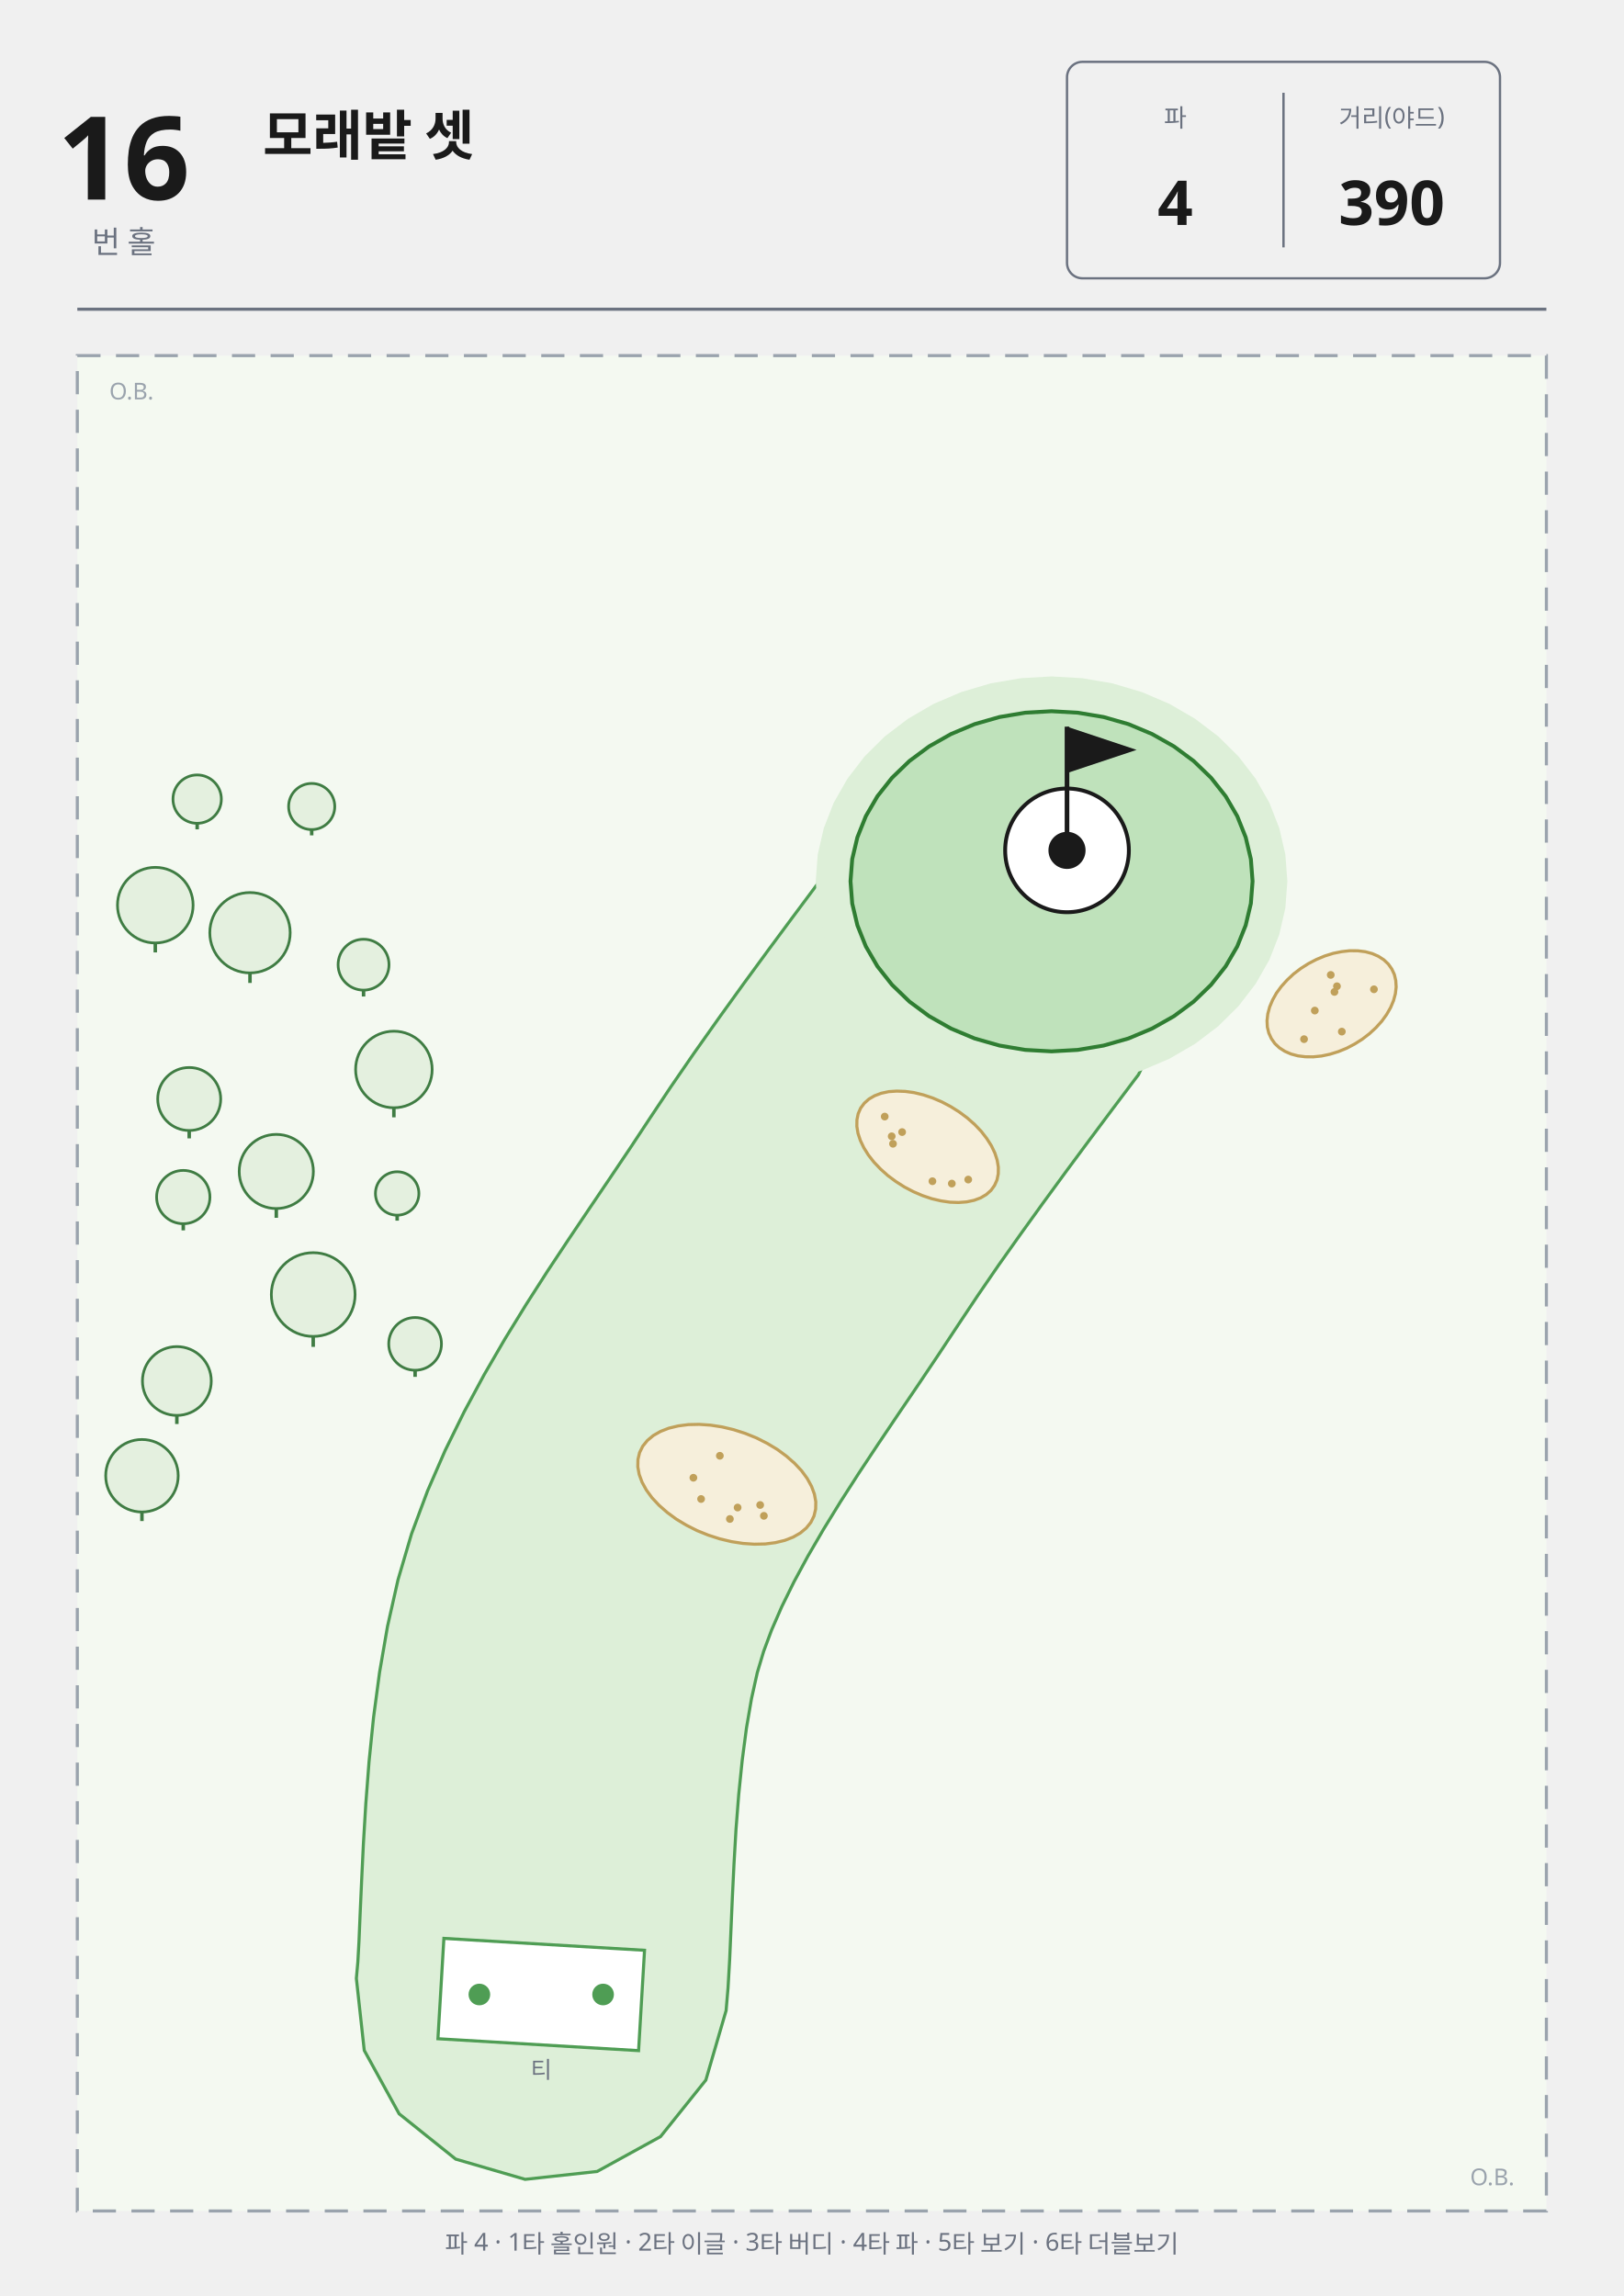
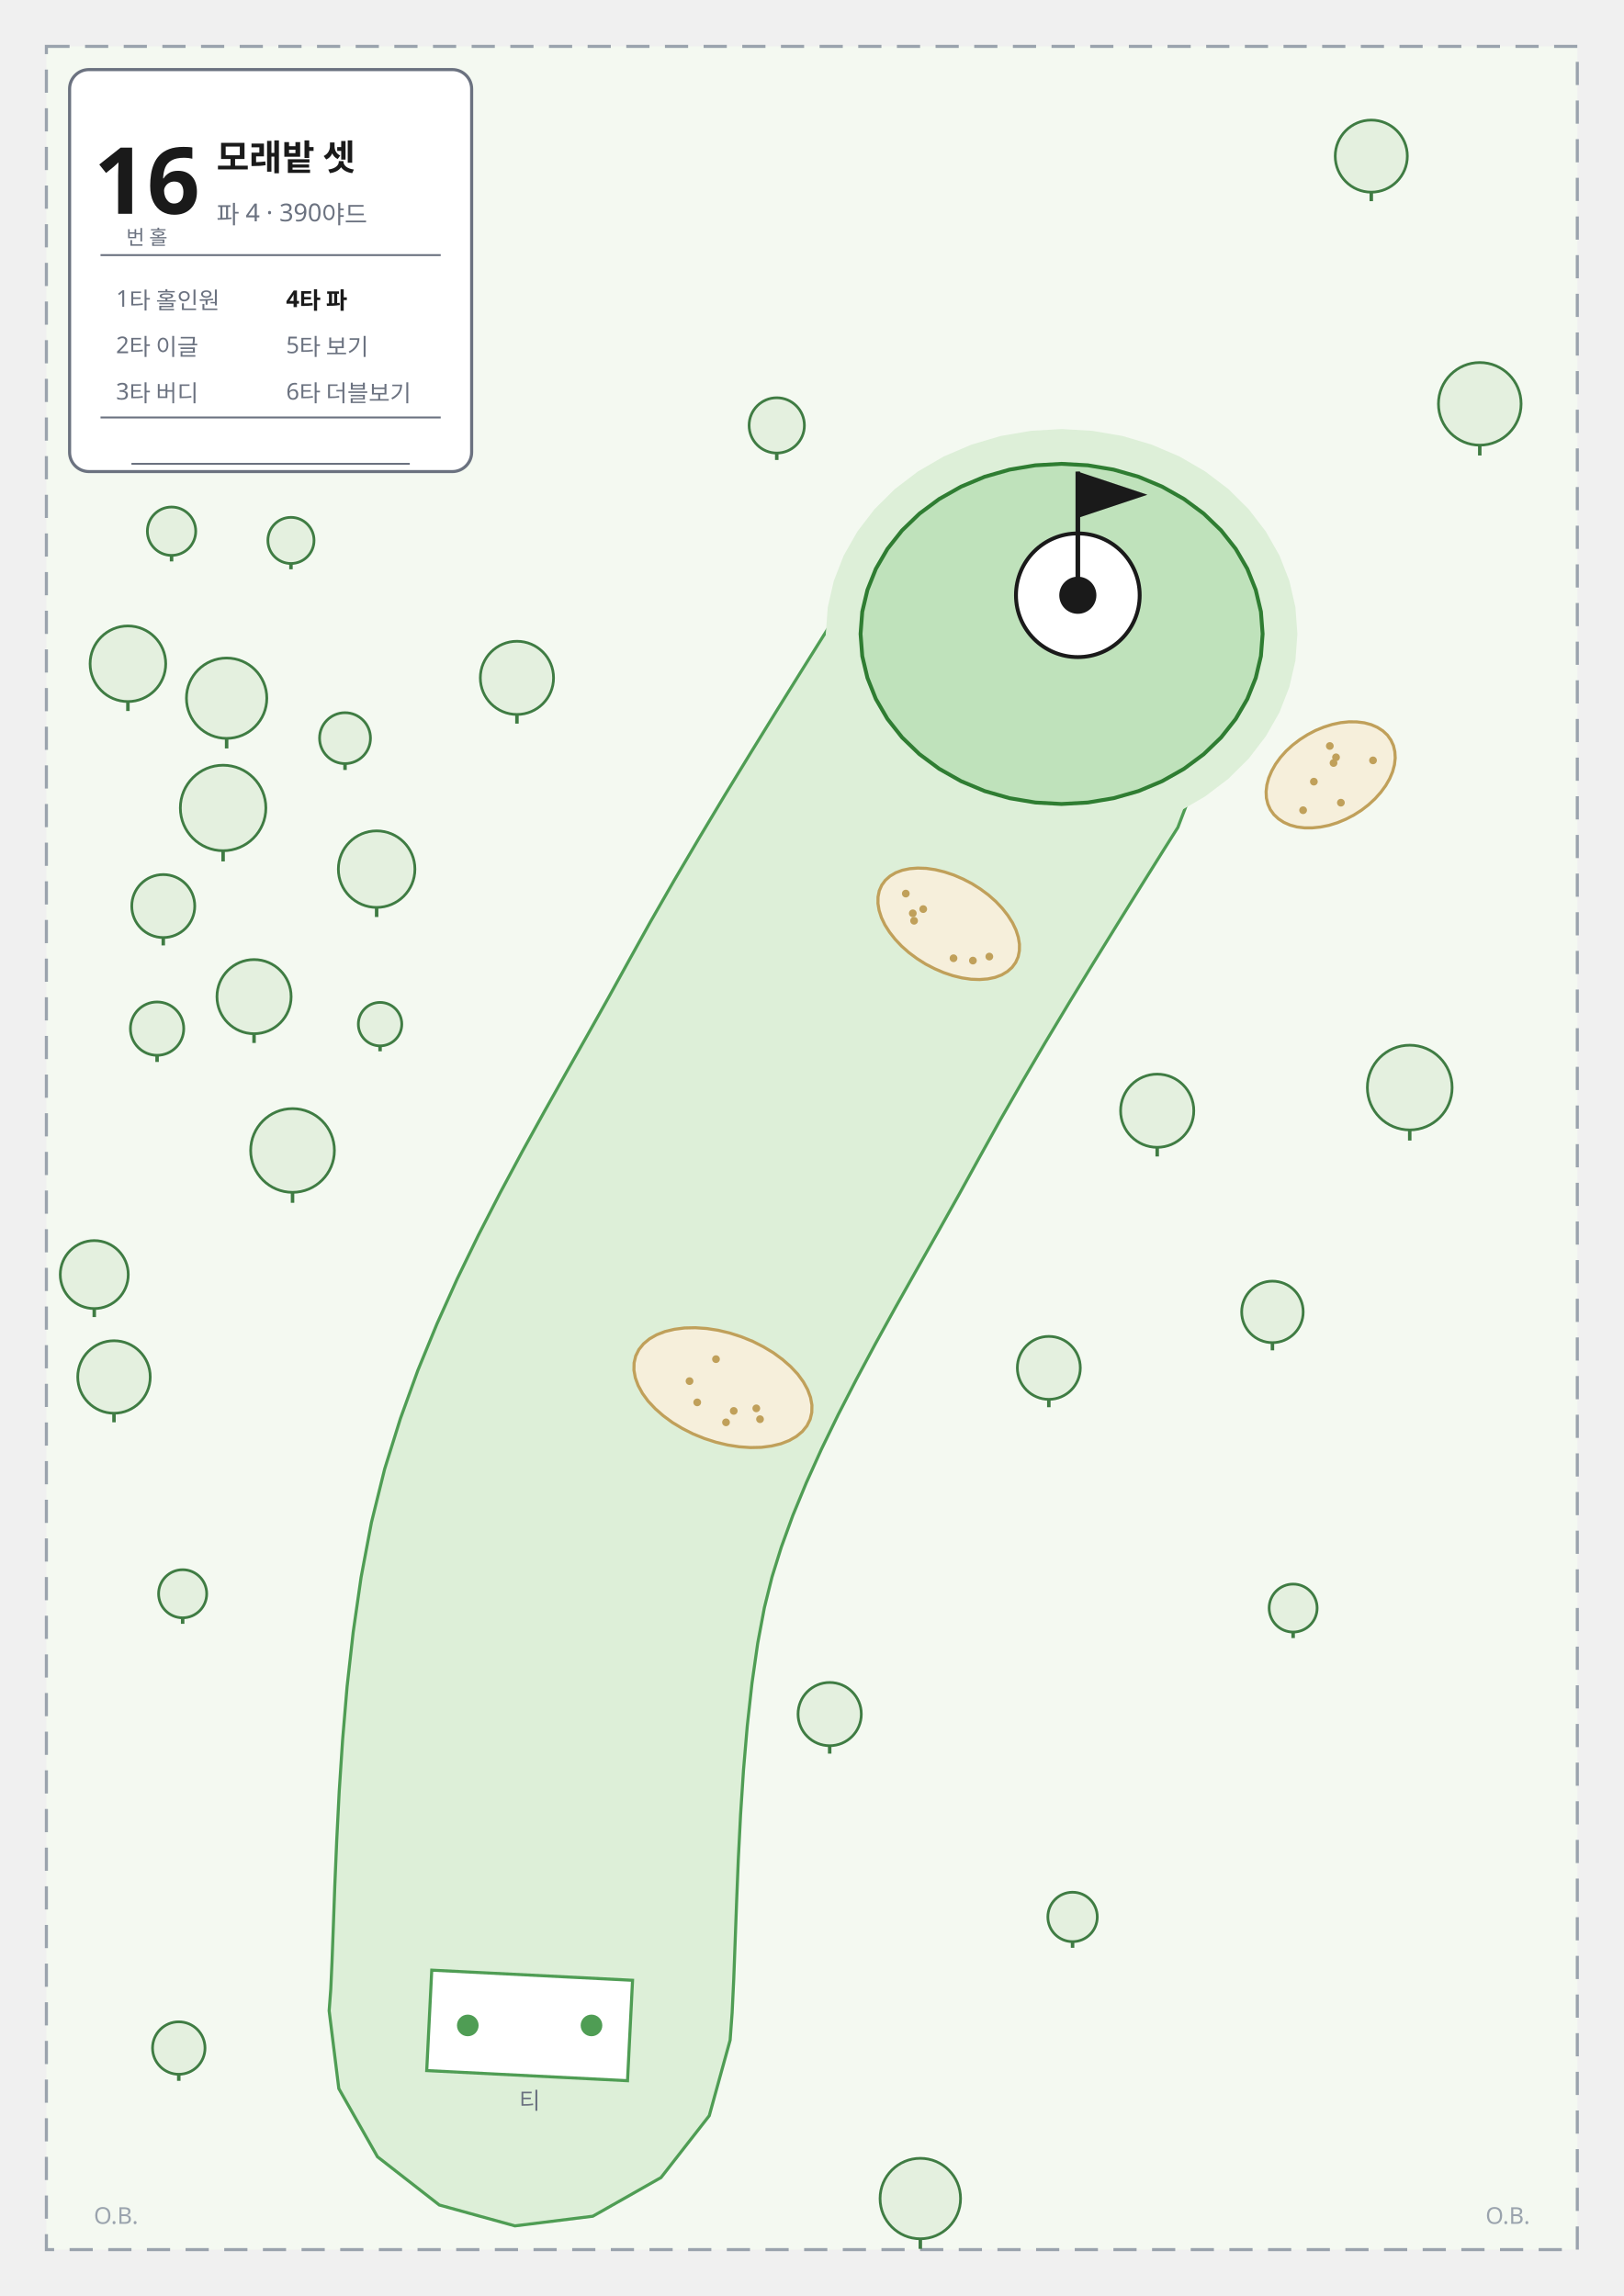
<svg xmlns="http://www.w3.org/2000/svg" width="210mm" height="297mm" viewBox="0 0 210 297" font-family="Noto Sans KR">
  <g id="pc-art" fill="#1a1a1a" stroke="none">
-     <text x="16" y="20" font-size="15" dominant-baseline="central" text-anchor="middle" font-weight="bold">16</text>
-     <text x="16" y="31" font-size="4" dominant-baseline="central" fill="#6b7280" text-anchor="middle">번 홀</text>
-     <text x="34" y="17" font-size="7" dominant-baseline="central" text-anchor="start" font-weight="bold">모래밭 셋</text>
-     <rect x="138" y="8" width="56" height="28" fill="none" stroke="#6b7280" stroke-width="0.3" rx="2" />
-     <line x1="166" y1="12" x2="166" y2="32" stroke="#6b7280" stroke-width="0.3" />
-     <text x="152" y="15" font-size="3.2" dominant-baseline="central" fill="#6b7280" text-anchor="middle">파</text>
-     <text x="152" y="26" font-size="8" dominant-baseline="central" fill="#1a1a1a" text-anchor="middle" font-weight="bold">4</text>
-     <text x="180" y="15" font-size="3.2" dominant-baseline="central" fill="#6b7280" text-anchor="middle">거리(야드)</text>
-     <text x="180" y="26" font-size="8" dominant-baseline="central" fill="#1a1a1a" text-anchor="middle" font-weight="bold">390</text>
-     <line x1="10" y1="40" x2="200" y2="40" stroke="#6b7280" stroke-width="0.4" />
-     <rect x="10" y="46" width="190" height="240" fill="#f4f9f1" stroke="#9aa3ad" stroke-width="0.4" stroke-dasharray="3 2" />
-     <text x="17" y="50.5" font-size="3" dominant-baseline="central" fill="#9aa3ad" text-anchor="middle">O.B.</text>
-     <text x="193" y="281.5" font-size="3" dominant-baseline="central" fill="#9aa3ad" text-anchor="middle">O.B.</text>
-     <path d="M46.09 255.92 L46.28 253.8 L46.43 251.11 L46.58 247.53 L46.77 243.28 L47 238.51 L47.31 233.35 L47.73 227.88 L48.31 222.18 L49.09 216.33 L50.12 210.37 L51.48 204.34 L53.23 198.4 L55.3 192.85 L57.57 187.63 L60.03 182.63 L62.62 177.82 L65.31 173.19 L68.06 168.72 L70.83 164.4 L73.6 160.23 L76.32 156.19 L78.96 152.29 L81.49 148.53 L84 144.73 L86.76 140.59 L89.79 136.19 L92.94 131.74 L96.14 127.3 L99.35 122.92 L102.5 118.67 L105.53 114.61 L108.38 110.83 L108.92 110.11 L115.91 103.87 L124.76 100.79 L134.11 101.33 L142.54 105.4 L148.77 112.39 L151.85 121.24 L151.31 130.59 L147.24 139.02 L146.73 139.69 L143.93 143.41 L141 147.33 L137.99 151.39 L134.97 155.52 L132 159.64 L129.15 163.66 L126.5 167.52 L124 171.27 L121.42 175.17 L118.74 179.16 L116.09 183.06 L113.52 186.88 L111.04 190.62 L108.69 194.28 L106.5 197.84 L104.49 201.29 L102.69 204.62 L101.12 207.81 L99.8 210.84 L98.77 213.6 L97.94 216.38 L97.2 219.7 L96.54 223.55 L95.99 227.74 L95.54 232.16 L95.19 236.65 L94.93 241.12 L94.72 245.46 L94.54 249.6 L94.37 253.48 L94.16 257.15 L93.91 260.08 L91.29 269.07 L85.43 276.38 L77.23 280.89 L67.92 281.91 L58.93 279.29 L51.62 273.43 L47.11 265.23 Z" fill="#ddefd8" stroke="#4f9d54" stroke-width="0.4" />
-     <path d="M166.5 114 L166.24 117.46 L165.46 120.86 L164.18 124.14 L162.41 127.25 L160.2 130.13 L157.57 132.74 L154.57 135.02 L151.25 136.95 L147.67 138.48 L143.89 139.6 L139.98 140.27 L136 140.5 L132.02 140.27 L128.11 139.6 L124.33 138.48 L120.75 136.95 L117.43 135.02 L114.43 132.74 L111.8 130.13 L109.59 127.25 L107.82 124.14 L106.54 120.86 L105.76 117.46 L105.5 114 L105.76 110.54 L106.54 107.14 L107.82 103.86 L109.59 100.75 L111.8 97.87 L114.43 95.26 L117.43 92.98 L120.75 91.05 L124.33 89.52 L128.11 88.4 L132.02 87.73 L136 87.5 L139.98 87.73 L143.89 88.4 L147.67 89.52 L151.25 91.05 L154.57 92.98 L157.57 95.26 L160.2 97.87 L162.41 100.75 L164.18 103.86 L165.46 107.14 L166.24 110.54 Z" fill="#ddefd8" stroke="none" />
-     <path d="M162 114 L161.78 116.87 L161.11 119.69 L160.02 122.42 L158.52 125 L156.63 127.39 L154.38 129.56 L151.83 131.45 L149 133.05 L145.95 134.33 L142.73 135.25 L139.39 135.81 L136 136 L132.61 135.81 L129.27 135.25 L126.05 134.33 L123 133.05 L120.17 131.45 L117.62 129.56 L115.37 127.39 L113.48 125 L111.98 122.42 L110.89 119.69 L110.22 116.87 L110 114 L110.22 111.13 L110.89 108.31 L111.98 105.58 L113.48 103 L115.37 100.61 L117.62 98.44 L120.17 96.55 L123 94.95 L126.05 93.67 L129.27 92.75 L132.61 92.19 L136 92 L139.39 92.19 L142.73 92.75 L145.95 93.67 L149 94.95 L151.83 96.55 L154.38 98.44 L156.63 100.61 L158.52 103 L160.02 105.58 L161.11 108.31 L161.78 111.13 Z" fill="#bfe2bb" stroke="#2f7d32" stroke-width="0.5" />
-     <path d="M105.28 196.1 L104.87 196.93 L104.27 197.67 L103.5 198.31 L102.57 198.84 L101.49 199.26 L100.28 199.55 L98.97 199.72 L97.56 199.75 L96.1 199.65 L94.61 199.42 L93.1 199.06 L91.61 198.58 L90.15 197.99 L88.77 197.29 L87.47 196.51 L86.29 195.64 L85.24 194.72 L84.33 193.75 L83.6 192.75 L83.04 191.73 L82.67 190.73 L82.49 189.74 L82.51 188.79 L82.72 187.9 L83.13 187.07 L83.73 186.33 L84.5 185.69 L85.43 185.16 L86.51 184.74 L87.72 184.45 L89.03 184.28 L90.44 184.25 L91.9 184.35 L93.39 184.58 L94.9 184.94 L96.39 185.42 L97.85 186.01 L99.23 186.71 L100.53 187.49 L101.71 188.36 L102.76 189.28 L103.67 190.25 L104.4 191.25 L104.96 192.27 L105.33 193.27 L105.51 194.26 L105.49 195.21 Z" fill="#f6efdb" stroke="#c0a05a" stroke-width="0.4" />
-     <circle cx="94.398" cy="196.488" r="0.5" fill="#c0a05a" stroke="none" />
-     <circle cx="90.675" cy="193.904" r="0.5" fill="#c0a05a" stroke="none" />
-     <circle cx="93.102" cy="188.313" r="0.5" fill="#c0a05a" stroke="none" />
-     <circle cx="98.797" cy="196.082" r="0.5" fill="#c0a05a" stroke="none" />
-     <circle cx="95.398" cy="195.009" r="0.5" fill="#c0a05a" stroke="none" />
-     <circle cx="98.316" cy="194.678" r="0.5" fill="#c0a05a" stroke="none" />
-     <circle cx="89.68" cy="191.155" r="0.5" fill="#c0a05a" stroke="none" />
-     <path d="M128.63 153.34 L128.17 153.98 L127.56 154.52 L126.83 154.95 L125.97 155.27 L125.02 155.47 L123.97 155.55 L122.86 155.51 L121.7 155.34 L120.51 155.06 L119.32 154.66 L118.13 154.15 L116.97 153.54 L115.87 152.84 L114.83 152.07 L113.89 151.23 L113.04 150.34 L112.32 149.42 L111.73 148.48 L111.28 147.54 L110.97 146.61 L110.82 145.71 L110.83 144.86 L110.99 144.07 L111.31 143.34 L111.78 142.71 L112.38 142.17 L113.12 141.74 L113.97 141.42 L114.93 141.21 L115.97 141.14 L117.08 141.18 L118.24 141.34 L119.43 141.63 L120.63 142.03 L121.82 142.54 L122.97 143.15 L124.08 143.85 L125.11 144.62 L126.06 145.46 L126.9 146.34 L127.62 147.27 L128.22 148.21 L128.67 149.15 L128.97 150.08 L129.12 150.98 L129.11 151.83 L128.95 152.62 Z" fill="#f6efdb" stroke="#c0a05a" stroke-width="0.4" />
-     <circle cx="114.425" cy="144.435" r="0.5" fill="#c0a05a" stroke="none" />
-     <circle cx="115.495" cy="147.952" r="0.5" fill="#c0a05a" stroke="none" />
-     <circle cx="120.595" cy="152.799" r="0.5" fill="#c0a05a" stroke="none" />
-     <circle cx="125.226" cy="152.583" r="0.5" fill="#c0a05a" stroke="none" />
-     <circle cx="115.327" cy="146.987" r="0.5" fill="#c0a05a" stroke="none" />
-     <circle cx="116.676" cy="146.44" r="0.5" fill="#c0a05a" stroke="none" />
-     <circle cx="123.104" cy="153.103" r="0.5" fill="#c0a05a" stroke="none" />
-     <path d="M180.01 125.35 L180.34 126.06 L180.52 126.84 L180.57 127.68 L180.47 128.55 L180.23 129.44 L179.85 130.34 L179.34 131.23 L178.71 132.1 L177.97 132.92 L177.13 133.7 L176.21 134.41 L175.22 135.04 L174.18 135.59 L173.1 136.03 L172.01 136.37 L170.92 136.6 L169.85 136.71 L168.83 136.7 L167.86 136.58 L166.97 136.34 L166.17 135.99 L165.47 135.54 L164.88 134.99 L164.43 134.35 L164.1 133.63 L163.91 132.85 L163.87 132.02 L163.97 131.15 L164.21 130.25 L164.59 129.35 L165.09 128.46 L165.72 127.6 L166.47 126.77 L167.3 125.99 L168.23 125.28 L169.22 124.65 L170.26 124.11 L171.34 123.66 L172.43 123.32 L173.52 123.1 L174.58 122.98 L175.61 122.99 L176.58 123.11 L177.47 123.35 L178.27 123.7 L178.97 124.15 L179.56 124.71 Z" fill="#f6efdb" stroke="#c0a05a" stroke-width="0.4" />
-     <circle cx="172.591" cy="128.311" r="0.5" fill="#c0a05a" stroke="none" />
-     <circle cx="172.111" cy="126.11" r="0.5" fill="#c0a05a" stroke="none" />
-     <circle cx="177.698" cy="127.972" r="0.5" fill="#c0a05a" stroke="none" />
-     <circle cx="168.657" cy="134.42" r="0.5" fill="#c0a05a" stroke="none" />
-     <circle cx="173.544" cy="133.445" r="0.5" fill="#c0a05a" stroke="none" />
-     <circle cx="170.049" cy="130.723" r="0.5" fill="#c0a05a" stroke="none" />
-     <circle cx="172.914" cy="127.575" r="0.5" fill="#c0a05a" stroke="none" />
-     <line x1="32.332" y1="123.512" x2="32.332" y2="127.149" stroke="#3f7c43" stroke-width="0.45" />
-     <circle cx="32.332" cy="120.654" r="5.197" fill="#e4f0df" stroke="#3f7c43" stroke-width="0.35" />
-     <line x1="20.084" y1="119.777" x2="20.084" y2="123.2" stroke="#3f7c43" stroke-width="0.45" />
-     <circle cx="20.084" cy="117.088" r="4.89" fill="#e4f0df" stroke="#3f7c43" stroke-width="0.35" />
-     <line x1="40.508" y1="170.435" x2="40.508" y2="174.225" stroke="#3f7c43" stroke-width="0.45" />
-     <circle cx="40.508" cy="167.457" r="5.415" fill="#e4f0df" stroke="#3f7c43" stroke-width="0.35" />
-     <line x1="35.733" y1="154.174" x2="35.733" y2="157.53" stroke="#3f7c43" stroke-width="0.45" />
-     <circle cx="35.733" cy="151.536" r="4.795" fill="#e4f0df" stroke="#3f7c43" stroke-width="0.35" />
-     <line x1="18.358" y1="193.475" x2="18.358" y2="196.757" stroke="#3f7c43" stroke-width="0.45" />
-     <circle cx="18.358" cy="190.896" r="4.688" fill="#e4f0df" stroke="#3f7c43" stroke-width="0.35" />
-     <line x1="25.5" y1="105.091" x2="25.5" y2="107.28" stroke="#3f7c43" stroke-width="0.45" />
-     <circle cx="25.5" cy="103.371" r="3.128" fill="#e4f0df" stroke="#3f7c43" stroke-width="0.35" />
-     <line x1="50.942" y1="141.066" x2="50.942" y2="144.532" stroke="#3f7c43" stroke-width="0.45" />
-     <circle cx="50.942" cy="138.343" r="4.951" fill="#e4f0df" stroke="#3f7c43" stroke-width="0.35" />
-     <line x1="24.471" y1="144.403" x2="24.471" y2="147.255" stroke="#3f7c43" stroke-width="0.45" />
-     <circle cx="24.471" cy="142.162" r="4.074" fill="#e4f0df" stroke="#3f7c43" stroke-width="0.35" />
-     <line x1="40.312" y1="105.968" x2="40.312" y2="108.057" stroke="#3f7c43" stroke-width="0.45" />
-     <circle cx="40.312" cy="104.327" r="2.984" fill="#e4f0df" stroke="#3f7c43" stroke-width="0.35" />
-     <line x1="47.02" y1="126.598" x2="47.02" y2="128.902" stroke="#3f7c43" stroke-width="0.45" />
-     <circle cx="47.02" cy="124.788" r="3.292" fill="#e4f0df" stroke="#3f7c43" stroke-width="0.35" />
-     <line x1="22.873" y1="181.087" x2="22.873" y2="184.202" stroke="#3f7c43" stroke-width="0.45" />
-     <circle cx="22.873" cy="178.64" r="4.45" fill="#e4f0df" stroke="#3f7c43" stroke-width="0.35" />
-     <line x1="23.703" y1="156.743" x2="23.703" y2="159.156" stroke="#3f7c43" stroke-width="0.45" />
-     <circle cx="23.703" cy="154.847" r="3.448" fill="#e4f0df" stroke="#3f7c43" stroke-width="0.35" />
-     <line x1="51.367" y1="155.928" x2="51.367" y2="157.895" stroke="#3f7c43" stroke-width="0.45" />
-     <circle cx="51.367" cy="154.383" r="2.81" fill="#e4f0df" stroke="#3f7c43" stroke-width="0.35" />
-     <line x1="53.686" y1="175.713" x2="53.686" y2="178.101" stroke="#3f7c43" stroke-width="0.45" />
-     <circle cx="53.686" cy="173.838" r="3.41" fill="#e4f0df" stroke="#3f7c43" stroke-width="0.35" />
-     <path d="M56.64 263.72 L57.41 250.74 L83.36 252.28 L82.59 265.26 Z" fill="#ffffff" stroke="#4f9d54" stroke-width="0.4" />
-     <circle cx="62" cy="258" r="1.4" fill="#4f9d54" stroke="none" />
-     <circle cx="78" cy="258" r="1.4" fill="#4f9d54" stroke="none" />
-     <text x="70" y="267.5" font-size="3" dominant-baseline="central" fill="#6b7280" text-anchor="middle">티</text>
-     <circle cx="138" cy="110" r="8" fill="#ffffff" stroke="#1a1a1a" stroke-width="0.5" />
-     <circle cx="138" cy="110" r="2.4" fill="#1a1a1a" stroke="none" />
-     <line x1="138" y1="110" x2="138" y2="94" stroke="#1a1a1a" stroke-width="0.6" />
-     <path d="M138 94 L147 97 L138 100 Z" fill="#1a1a1a" stroke="none" />
-     <text x="105" y="290" font-size="3.2" dominant-baseline="central" fill="#6b7280" text-anchor="middle">파 4 · 1타 홀인원 · 2타 이글 · 3타 버디 · 4타 파 · 5타 보기 · 6타 더블보기</text>
+     <rect x="6" y="6" width="198" height="285" fill="#f4f9f1" stroke="#9aa3ad" stroke-width="0.4" stroke-dasharray="3 2" />
+     <text x="15" y="286.5" font-size="3" dominant-baseline="central" fill="#9aa3ad" text-anchor="middle">O.B.</text>
+     <text x="195" y="286.5" font-size="3" dominant-baseline="central" fill="#9aa3ad" text-anchor="middle">O.B.</text>
+     <path d="M42.57 260.1 L42.78 257.31 L42.94 253.78 L43.11 249.25 L43.3 243.96 L43.55 238.07 L43.87 231.74 L44.31 225.07 L44.89 218.17 L45.68 211.13 L46.7 204.04 L48.04 196.94 L49.75 190.02 L51.79 183.49 L54.04 177.27 L56.51 171.26 L59.13 165.43 L61.87 159.78 L64.69 154.29 L67.54 148.97 L70.4 143.79 L73.22 138.77 L75.98 133.89 L78.63 129.17 L81.25 124.42 L84.1 119.28 L87.22 113.84 L90.47 108.32 L93.78 102.8 L97.11 97.35 L100.37 92.06 L103.52 87 L106.48 82.27 L108.3 79.38 L115.27 72 L124.53 67.86 L134.67 67.57 L144.14 71.18 L151.52 78.15 L155.66 87.41 L155.95 97.55 L152.34 107.03 L150.54 109.88 L147.63 114.53 L144.58 119.44 L141.43 124.54 L138.27 129.72 L135.16 134.9 L132.18 139.98 L129.38 144.85 L126.75 149.58 L124.07 154.45 L121.29 159.41 L118.53 164.29 L115.83 169.09 L113.22 173.82 L110.74 178.46 L108.4 183.01 L106.24 187.46 L104.28 191.81 L102.54 196.03 L101.05 200.13 L99.85 203.98 L98.86 207.96 L98 212.55 L97.26 217.71 L96.65 223.24 L96.16 228.97 L95.78 234.76 L95.49 240.47 L95.27 245.97 L95.08 251.16 L94.9 255.96 L94.69 260.37 L94.43 263.9 L91.73 273.68 L85.49 281.68 L76.67 286.68 L66.6 287.93 L56.82 285.23 L48.82 278.99 L43.82 270.17 Z" fill="#ddefd8" stroke="#4f9d54" stroke-width="0.4" />
+     <path d="M167.8 82 L167.54 85.46 L166.76 88.86 L165.48 92.14 L163.71 95.25 L161.5 98.13 L158.87 100.74 L155.87 103.02 L152.55 104.95 L148.97 106.48 L145.19 107.6 L141.28 108.27 L137.3 108.5 L133.32 108.27 L129.41 107.6 L125.63 106.48 L122.05 104.95 L118.73 103.02 L115.73 100.74 L113.1 98.13 L110.89 95.25 L109.12 92.14 L107.84 88.86 L107.06 85.46 L106.8 82 L107.06 78.54 L107.84 75.14 L109.12 71.86 L110.89 68.75 L113.1 65.87 L115.73 63.26 L118.73 60.98 L122.05 59.05 L125.63 57.52 L129.41 56.4 L133.32 55.73 L137.3 55.5 L141.28 55.73 L145.19 56.4 L148.97 57.52 L152.55 59.05 L155.87 60.98 L158.87 63.26 L161.5 65.87 L163.71 68.75 L165.48 71.86 L166.76 75.14 L167.54 78.54 Z" fill="#ddefd8" stroke="none" />
+     <path d="M163.3 82 L163.08 84.87 L162.41 87.69 L161.32 90.42 L159.82 93 L157.93 95.39 L155.68 97.56 L153.13 99.45 L150.3 101.05 L147.25 102.33 L144.03 103.25 L140.69 103.81 L137.3 104 L133.91 103.81 L130.57 103.25 L127.35 102.33 L124.3 101.05 L121.47 99.45 L118.92 97.56 L116.67 95.39 L114.78 93 L113.28 90.42 L112.19 87.69 L111.52 84.87 L111.3 82 L111.52 79.13 L112.19 76.31 L113.28 73.58 L114.78 71 L116.67 68.61 L118.92 66.44 L121.47 64.55 L124.3 62.95 L127.35 61.67 L130.57 60.75 L133.91 60.19 L137.3 60 L140.69 60.19 L144.03 60.75 L147.25 61.67 L150.3 62.95 L153.13 64.55 L155.68 66.44 L157.93 68.61 L159.82 71 L161.32 73.58 L162.41 76.31 L163.08 79.13 Z" fill="#bfe2bb" stroke="#2f7d32" stroke-width="0.5" />
+     <path d="M104.78 183.6 L104.37 184.43 L103.77 185.17 L103 185.81 L102.07 186.34 L100.99 186.76 L99.78 187.05 L98.47 187.22 L97.06 187.25 L95.6 187.15 L94.11 186.92 L92.6 186.56 L91.11 186.08 L89.65 185.49 L88.27 184.79 L86.97 184.01 L85.79 183.14 L84.74 182.22 L83.83 181.25 L83.1 180.25 L82.54 179.23 L82.17 178.23 L81.99 177.24 L82.01 176.29 L82.22 175.4 L82.63 174.57 L83.23 173.83 L84 173.19 L84.93 172.66 L86.01 172.24 L87.22 171.95 L88.53 171.78 L89.94 171.75 L91.4 171.85 L92.89 172.08 L94.4 172.44 L95.89 172.92 L97.35 173.51 L98.73 174.21 L100.03 174.99 L101.21 175.86 L102.26 176.78 L103.17 177.75 L103.9 178.75 L104.46 179.77 L104.83 180.77 L105.01 181.76 L104.99 182.71 Z" fill="#f6efdb" stroke="#c0a05a" stroke-width="0.4" />
+     <circle cx="93.898" cy="183.988" r="0.5" fill="#c0a05a" stroke="none" />
+     <circle cx="90.175" cy="181.404" r="0.5" fill="#c0a05a" stroke="none" />
+     <circle cx="92.602" cy="175.813" r="0.5" fill="#c0a05a" stroke="none" />
+     <circle cx="98.297" cy="183.582" r="0.5" fill="#c0a05a" stroke="none" />
+     <circle cx="94.898" cy="182.509" r="0.5" fill="#c0a05a" stroke="none" />
+     <circle cx="97.816" cy="182.178" r="0.5" fill="#c0a05a" stroke="none" />
+     <circle cx="89.18" cy="178.655" r="0.5" fill="#c0a05a" stroke="none" />
+     <path d="M131.36 124.5 L130.89 125.14 L130.29 125.67 L129.55 126.11 L128.7 126.43 L127.74 126.63 L126.7 126.71 L125.59 126.67 L124.43 126.5 L123.24 126.21 L122.04 125.81 L120.86 125.3 L119.7 124.7 L118.6 124 L117.56 123.23 L116.61 122.39 L115.77 121.5 L115.05 120.58 L114.45 119.64 L114 118.7 L113.7 117.77 L113.55 116.87 L113.56 116.02 L113.72 115.22 L114.04 114.5 L114.51 113.86 L115.11 113.33 L115.85 112.89 L116.7 112.57 L117.66 112.37 L118.7 112.29 L119.81 112.33 L120.97 112.5 L122.16 112.79 L123.36 113.19 L124.54 113.7 L125.7 114.3 L126.8 115 L127.84 115.77 L128.79 116.61 L129.63 117.5 L130.35 118.42 L130.95 119.36 L131.4 120.3 L131.7 121.23 L131.85 122.13 L131.84 122.98 L131.68 123.78 Z" fill="#f6efdb" stroke="#c0a05a" stroke-width="0.4" />
+     <circle cx="117.152" cy="115.59" r="0.5" fill="#c0a05a" stroke="none" />
+     <circle cx="118.222" cy="119.107" r="0.5" fill="#c0a05a" stroke="none" />
+     <circle cx="123.323" cy="123.954" r="0.5" fill="#c0a05a" stroke="none" />
+     <circle cx="127.954" cy="123.738" r="0.5" fill="#c0a05a" stroke="none" />
+     <circle cx="118.055" cy="118.142" r="0.5" fill="#c0a05a" stroke="none" />
+     <circle cx="119.404" cy="117.595" r="0.5" fill="#c0a05a" stroke="none" />
+     <circle cx="125.831" cy="124.258" r="0.5" fill="#c0a05a" stroke="none" />
+     <path d="M179.89 95.73 L180.22 96.45 L180.4 97.23 L180.45 98.06 L180.35 98.93 L180.11 99.83 L179.73 100.73 L179.22 101.62 L178.59 102.48 L177.85 103.31 L177.01 104.09 L176.09 104.8 L175.1 105.43 L174.06 105.97 L172.98 106.42 L171.89 106.76 L170.8 106.98 L169.73 107.09 L168.71 107.09 L167.74 106.97 L166.85 106.73 L166.05 106.38 L165.35 105.92 L164.76 105.37 L164.3 104.73 L163.98 104.02 L163.79 103.23 L163.75 102.4 L163.85 101.53 L164.09 100.64 L164.47 99.74 L164.97 98.85 L165.6 97.98 L166.34 97.15 L167.18 96.38 L168.11 95.67 L169.1 95.04 L170.14 94.49 L171.22 94.05 L172.31 93.71 L173.4 93.48 L174.46 93.37 L175.49 93.38 L176.46 93.5 L177.35 93.74 L178.15 94.09 L178.85 94.54 L179.44 95.09 Z" fill="#f6efdb" stroke="#c0a05a" stroke-width="0.4" />
+     <circle cx="172.471" cy="98.698" r="0.5" fill="#c0a05a" stroke="none" />
+     <circle cx="171.991" cy="96.497" r="0.5" fill="#c0a05a" stroke="none" />
+     <circle cx="177.577" cy="98.359" r="0.5" fill="#c0a05a" stroke="none" />
+     <circle cx="168.536" cy="104.807" r="0.5" fill="#c0a05a" stroke="none" />
+     <circle cx="173.423" cy="103.832" r="0.5" fill="#c0a05a" stroke="none" />
+     <circle cx="169.928" cy="101.11" r="0.5" fill="#c0a05a" stroke="none" />
+     <circle cx="172.794" cy="97.962" r="0.5" fill="#c0a05a" stroke="none" />
+     <line x1="29.311" y1="93.175" x2="29.311" y2="96.813" stroke="#3f7c43" stroke-width="0.45" />
+     <circle cx="29.311" cy="90.317" r="5.197" fill="#e4f0df" stroke="#3f7c43" stroke-width="0.35" />
+     <line x1="16.543" y1="88.549" x2="16.543" y2="91.972" stroke="#3f7c43" stroke-width="0.45" />
+     <circle cx="16.543" cy="85.86" r="4.89" fill="#e4f0df" stroke="#3f7c43" stroke-width="0.35" />
+     <line x1="28.855" y1="107.556" x2="28.855" y2="111.428" stroke="#3f7c43" stroke-width="0.45" />
+     <circle cx="28.855" cy="104.515" r="5.53" fill="#e4f0df" stroke="#3f7c43" stroke-width="0.35" />
+     <line x1="37.835" y1="151.799" x2="37.835" y2="155.59" stroke="#3f7c43" stroke-width="0.45" />
+     <circle cx="37.835" cy="148.821" r="5.415" fill="#e4f0df" stroke="#3f7c43" stroke-width="0.35" />
+     <line x1="32.857" y1="131.558" x2="32.857" y2="134.914" stroke="#3f7c43" stroke-width="0.45" />
+     <circle cx="32.857" cy="128.921" r="4.795" fill="#e4f0df" stroke="#3f7c43" stroke-width="0.35" />
+     <line x1="14.743" y1="180.699" x2="14.743" y2="183.981" stroke="#3f7c43" stroke-width="0.45" />
+     <circle cx="14.743" cy="178.121" r="4.688" fill="#e4f0df" stroke="#3f7c43" stroke-width="0.35" />
+     <line x1="22.188" y1="70.434" x2="22.188" y2="72.623" stroke="#3f7c43" stroke-width="0.45" />
+     <circle cx="22.188" cy="68.714" r="3.128" fill="#e4f0df" stroke="#3f7c43" stroke-width="0.35" />
+     <line x1="48.712" y1="115.152" x2="48.712" y2="118.618" stroke="#3f7c43" stroke-width="0.45" />
+     <circle cx="48.712" cy="112.429" r="4.951" fill="#e4f0df" stroke="#3f7c43" stroke-width="0.35" />
+     <line x1="21.116" y1="119.443" x2="21.116" y2="122.295" stroke="#3f7c43" stroke-width="0.45" />
+     <circle cx="21.116" cy="117.203" r="4.074" fill="#e4f0df" stroke="#3f7c43" stroke-width="0.35" />
+     <line x1="12.191" y1="167.292" x2="12.191" y2="170.369" stroke="#3f7c43" stroke-width="0.45" />
+     <circle cx="12.191" cy="164.874" r="4.396" fill="#e4f0df" stroke="#3f7c43" stroke-width="0.35" />
+     <line x1="37.631" y1="71.55" x2="37.631" y2="73.639" stroke="#3f7c43" stroke-width="0.45" />
+     <circle cx="37.631" cy="69.908" r="2.984" fill="#e4f0df" stroke="#3f7c43" stroke-width="0.35" />
+     <line x1="44.623" y1="97.295" x2="44.623" y2="99.599" stroke="#3f7c43" stroke-width="0.45" />
+     <circle cx="44.623" cy="95.484" r="3.292" fill="#e4f0df" stroke="#3f7c43" stroke-width="0.35" />
+     <line x1="20.316" y1="134.955" x2="20.316" y2="137.368" stroke="#3f7c43" stroke-width="0.45" />
+     <circle cx="20.316" cy="133.059" r="3.448" fill="#e4f0df" stroke="#3f7c43" stroke-width="0.35" />
+     <line x1="49.155" y1="134.024" x2="49.155" y2="135.99" stroke="#3f7c43" stroke-width="0.45" />
+     <circle cx="49.155" cy="132.478" r="2.81" fill="#e4f0df" stroke="#3f7c43" stroke-width="0.35" />
+     <line x1="107.306" y1="223.977" x2="107.306" y2="226.841" stroke="#3f7c43" stroke-width="0.45" />
+     <circle cx="107.306" cy="221.727" r="4.091" fill="#e4f0df" stroke="#3f7c43" stroke-width="0.35" />
+     <line x1="100.461" y1="56.996" x2="100.461" y2="59.499" stroke="#3f7c43" stroke-width="0.45" />
+     <circle cx="100.461" cy="55.029" r="3.576" fill="#e4f0df" stroke="#3f7c43" stroke-width="0.35" />
+     <line x1="167.246" y1="209.72" x2="167.246" y2="211.892" stroke="#3f7c43" stroke-width="0.45" />
+     <circle cx="167.246" cy="208.013" r="3.103" fill="#e4f0df" stroke="#3f7c43" stroke-width="0.35" />
+     <line x1="135.649" y1="179.182" x2="135.649" y2="182.032" stroke="#3f7c43" stroke-width="0.45" />
+     <circle cx="135.649" cy="176.942" r="4.072" fill="#e4f0df" stroke="#3f7c43" stroke-width="0.35" />
+     <line x1="149.665" y1="146.282" x2="149.665" y2="149.596" stroke="#3f7c43" stroke-width="0.45" />
+     <circle cx="149.665" cy="143.679" r="4.733" fill="#e4f0df" stroke="#3f7c43" stroke-width="0.35" />
+     <line x1="164.569" y1="171.89" x2="164.569" y2="174.674" stroke="#3f7c43" stroke-width="0.45" />
+     <circle cx="164.569" cy="169.702" r="3.977" fill="#e4f0df" stroke="#3f7c43" stroke-width="0.35" />
+     <line x1="66.858" y1="90.29" x2="66.858" y2="93.604" stroke="#3f7c43" stroke-width="0.45" />
+     <circle cx="66.858" cy="87.686" r="4.734" fill="#e4f0df" stroke="#3f7c43" stroke-width="0.35" />
+     <line x1="23.122" y1="266.792" x2="23.122" y2="269.167" stroke="#3f7c43" stroke-width="0.45" />
+     <circle cx="23.122" cy="264.925" r="3.394" fill="#e4f0df" stroke="#3f7c43" stroke-width="0.35" />
+     <line x1="191.385" y1="55.179" x2="191.385" y2="58.92" stroke="#3f7c43" stroke-width="0.45" />
+     <circle cx="191.385" cy="52.24" r="5.344" fill="#e4f0df" stroke="#3f7c43" stroke-width="0.35" />
+     <line x1="138.719" y1="249.723" x2="138.719" y2="251.96" stroke="#3f7c43" stroke-width="0.45" />
+     <circle cx="138.719" cy="247.966" r="3.196" fill="#e4f0df" stroke="#3f7c43" stroke-width="0.35" />
+     <line x1="182.328" y1="143.698" x2="182.328" y2="147.535" stroke="#3f7c43" stroke-width="0.45" />
+     <circle cx="182.328" cy="140.683" r="5.481" fill="#e4f0df" stroke="#3f7c43" stroke-width="0.35" />
+     <line x1="23.623" y1="207.872" x2="23.623" y2="210.05" stroke="#3f7c43" stroke-width="0.45" />
+     <circle cx="23.623" cy="206.161" r="3.111" fill="#e4f0df" stroke="#3f7c43" stroke-width="0.35" />
+     <line x1="119.028" y1="287.257" x2="119.028" y2="290.901" stroke="#3f7c43" stroke-width="0.45" />
+     <circle cx="119.028" cy="284.394" r="5.205" fill="#e4f0df" stroke="#3f7c43" stroke-width="0.35" />
+     <line x1="177.353" y1="22.76" x2="177.353" y2="26.023" stroke="#3f7c43" stroke-width="0.45" />
+     <circle cx="177.353" cy="20.195" r="4.663" fill="#e4f0df" stroke="#3f7c43" stroke-width="0.35" />
+     <path d="M55.19 267.84 L55.84 254.85 L81.81 256.16 L81.16 269.15 Z" fill="#ffffff" stroke="#4f9d54" stroke-width="0.4" />
+     <circle cx="60.5" cy="262" r="1.4" fill="#4f9d54" stroke="none" />
+     <circle cx="76.5" cy="262" r="1.4" fill="#4f9d54" stroke="none" />
+     <text x="68.5" y="271.5" font-size="3" dominant-baseline="central" fill="#6b7280" text-anchor="middle">티</text>
+     <circle cx="139.4" cy="77" r="8" fill="#ffffff" stroke="#1a1a1a" stroke-width="0.5" />
+     <circle cx="139.4" cy="77" r="2.4" fill="#1a1a1a" stroke="none" />
+     <line x1="139.4" y1="77" x2="139.4" y2="61" stroke="#1a1a1a" stroke-width="0.6" />
+     <path d="M139.4 61 L148.4 64 L139.4 67 Z" fill="#1a1a1a" stroke="none" />
+     <rect x="9" y="9" width="52" height="52" fill="#ffffff" stroke="#6b7280" stroke-width="0.4" rx="2.5" />
+     <text x="19" y="23" font-size="12" dominant-baseline="central" text-anchor="middle" font-weight="bold">16</text>
+     <text x="19" y="30.5" font-size="2.6" dominant-baseline="central" fill="#6b7280" text-anchor="middle">번 홀</text>
+     <text x="28" y="20" font-size="4.6" dominant-baseline="central" text-anchor="start" font-weight="bold">모래밭 셋</text>
+     <text x="28" y="27.5" font-size="3.2" dominant-baseline="central" fill="#6b7280" text-anchor="start">파 4 · 390야드</text>
+     <line x1="13" y1="33" x2="57" y2="33" stroke="#6b7280" stroke-width="0.25" />
+     <line x1="13" y1="54" x2="57" y2="54" stroke="#6b7280" stroke-width="0.25" />
+     <text x="15" y="38.5" font-size="3" dominant-baseline="central" text-anchor="start" fill="#6b7280">1타 홀인원</text>
+     <text x="15" y="44.5" font-size="3" dominant-baseline="central" text-anchor="start" fill="#6b7280">2타 이글</text>
+     <text x="15" y="50.5" font-size="3" dominant-baseline="central" text-anchor="start" fill="#6b7280">3타 버디</text>
+     <text x="37" y="38.5" font-size="3" dominant-baseline="central" text-anchor="start" font-weight="bold" fill="#1a1a1a">4타 파</text>
+     <text x="37" y="44.5" font-size="3" dominant-baseline="central" text-anchor="start" fill="#6b7280">5타 보기</text>
+     <text x="37" y="50.5" font-size="3" dominant-baseline="central" text-anchor="start" fill="#6b7280">6타 더블보기</text>
+     <line x1="17" y1="60" x2="53" y2="60" stroke="#6b7280" stroke-width="0.25" />
  </g>
  <g id="pc-slot" />
</svg>
